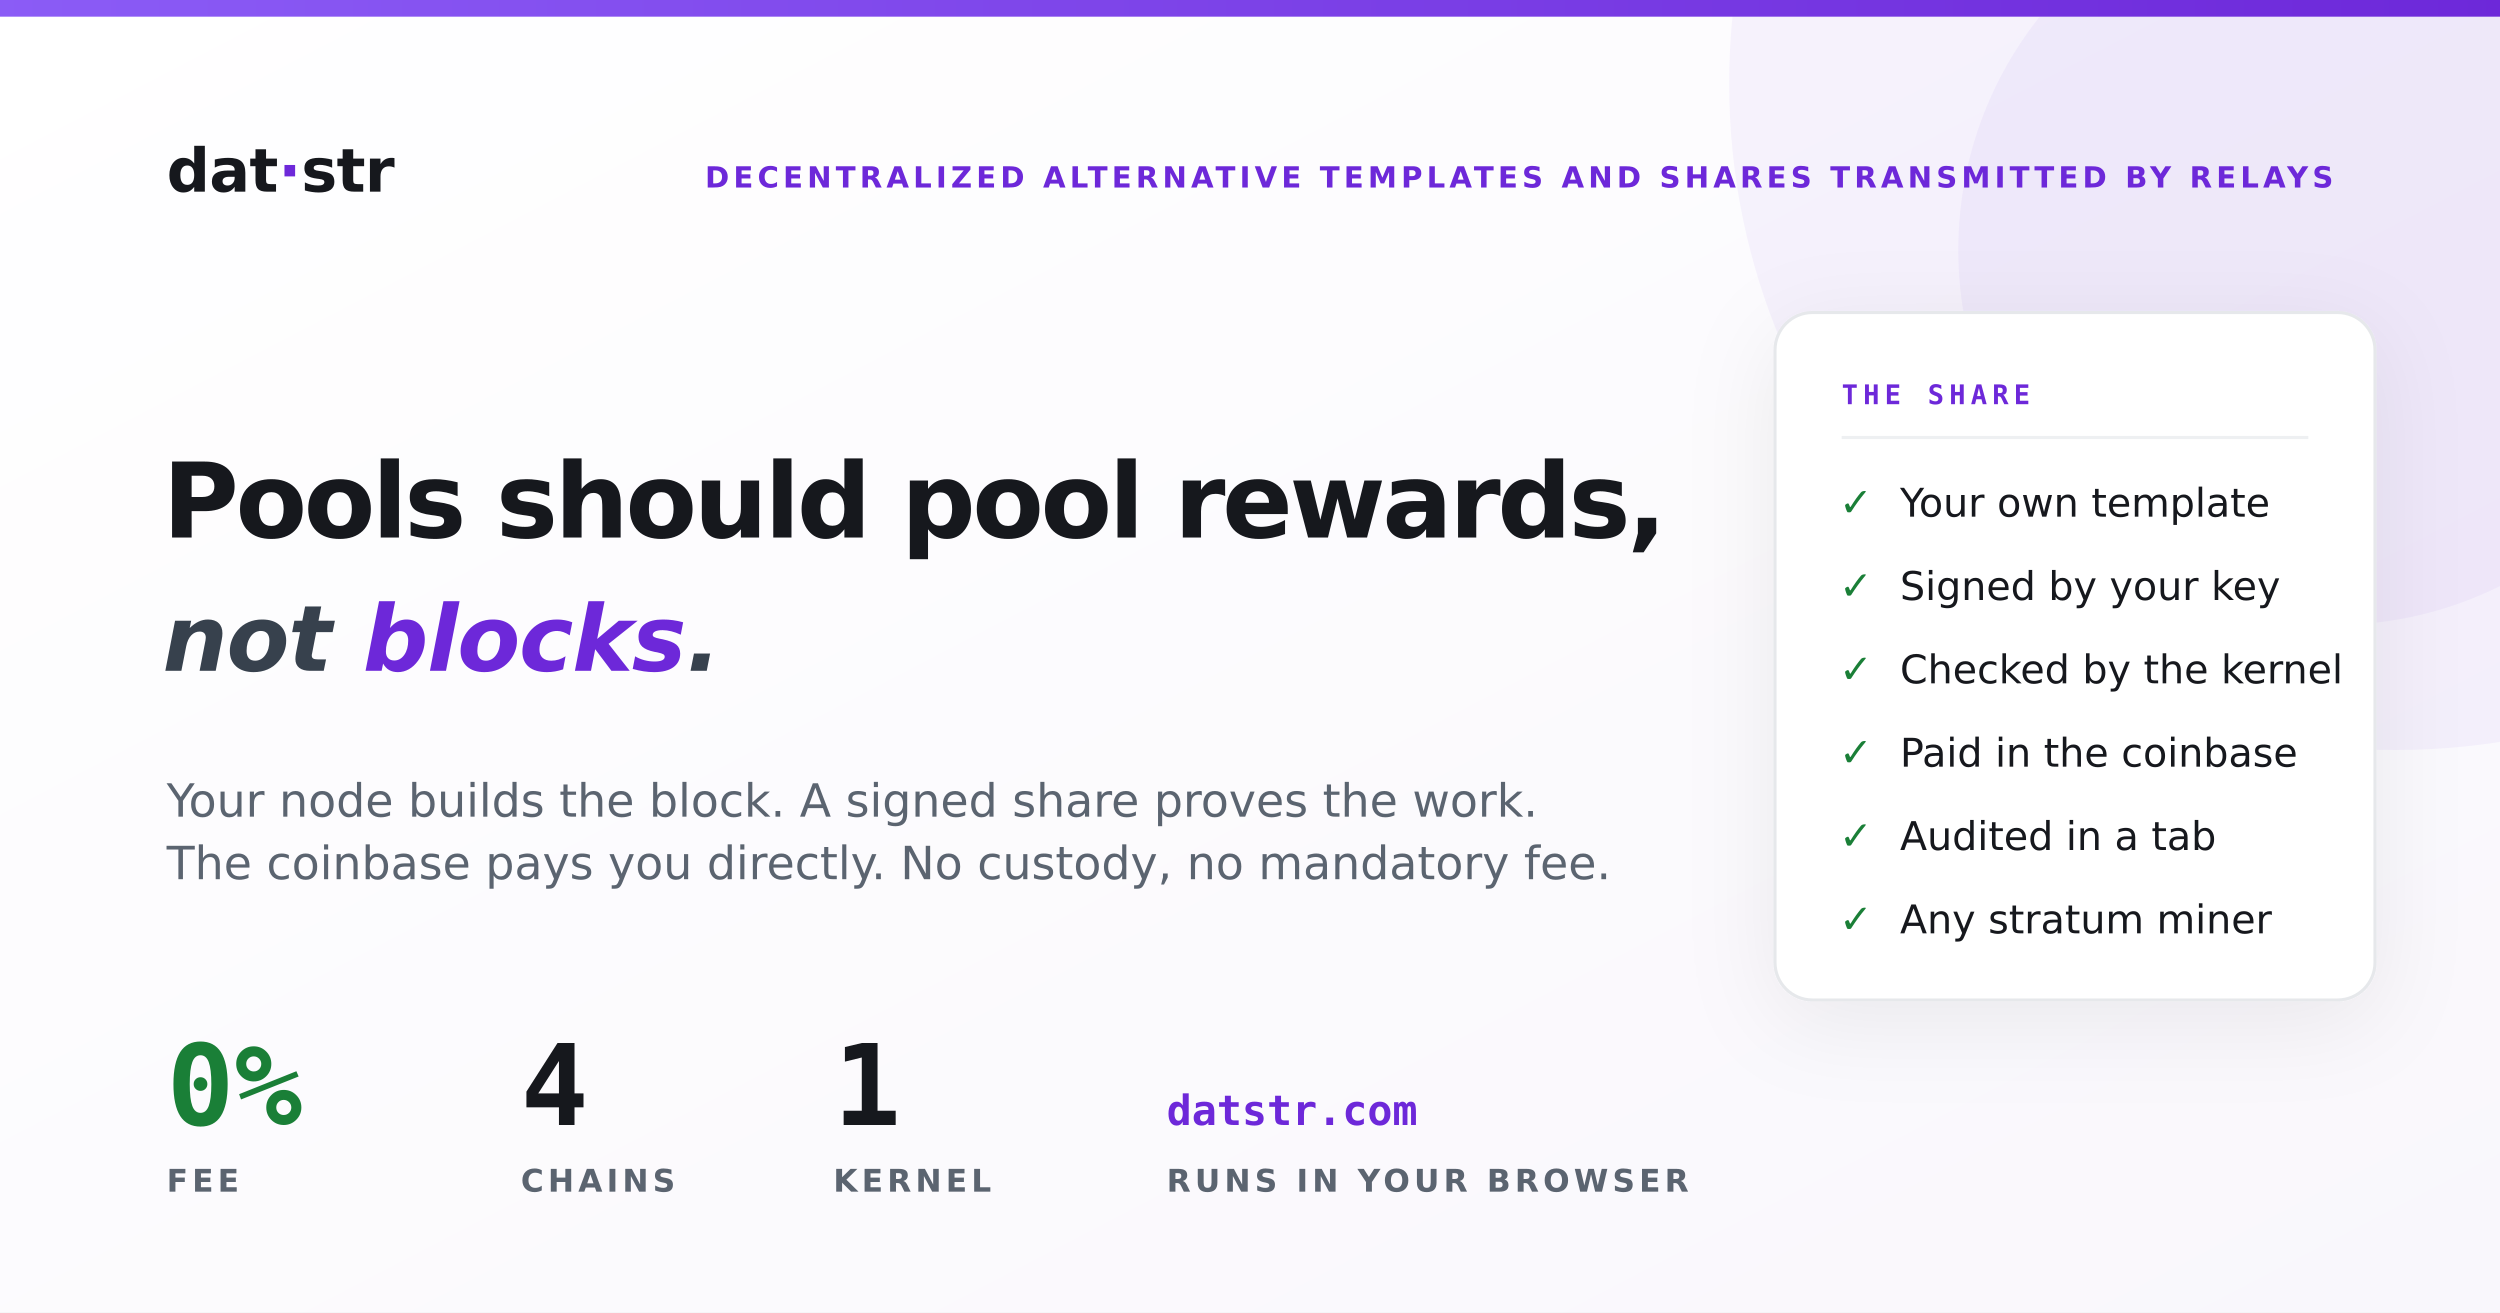
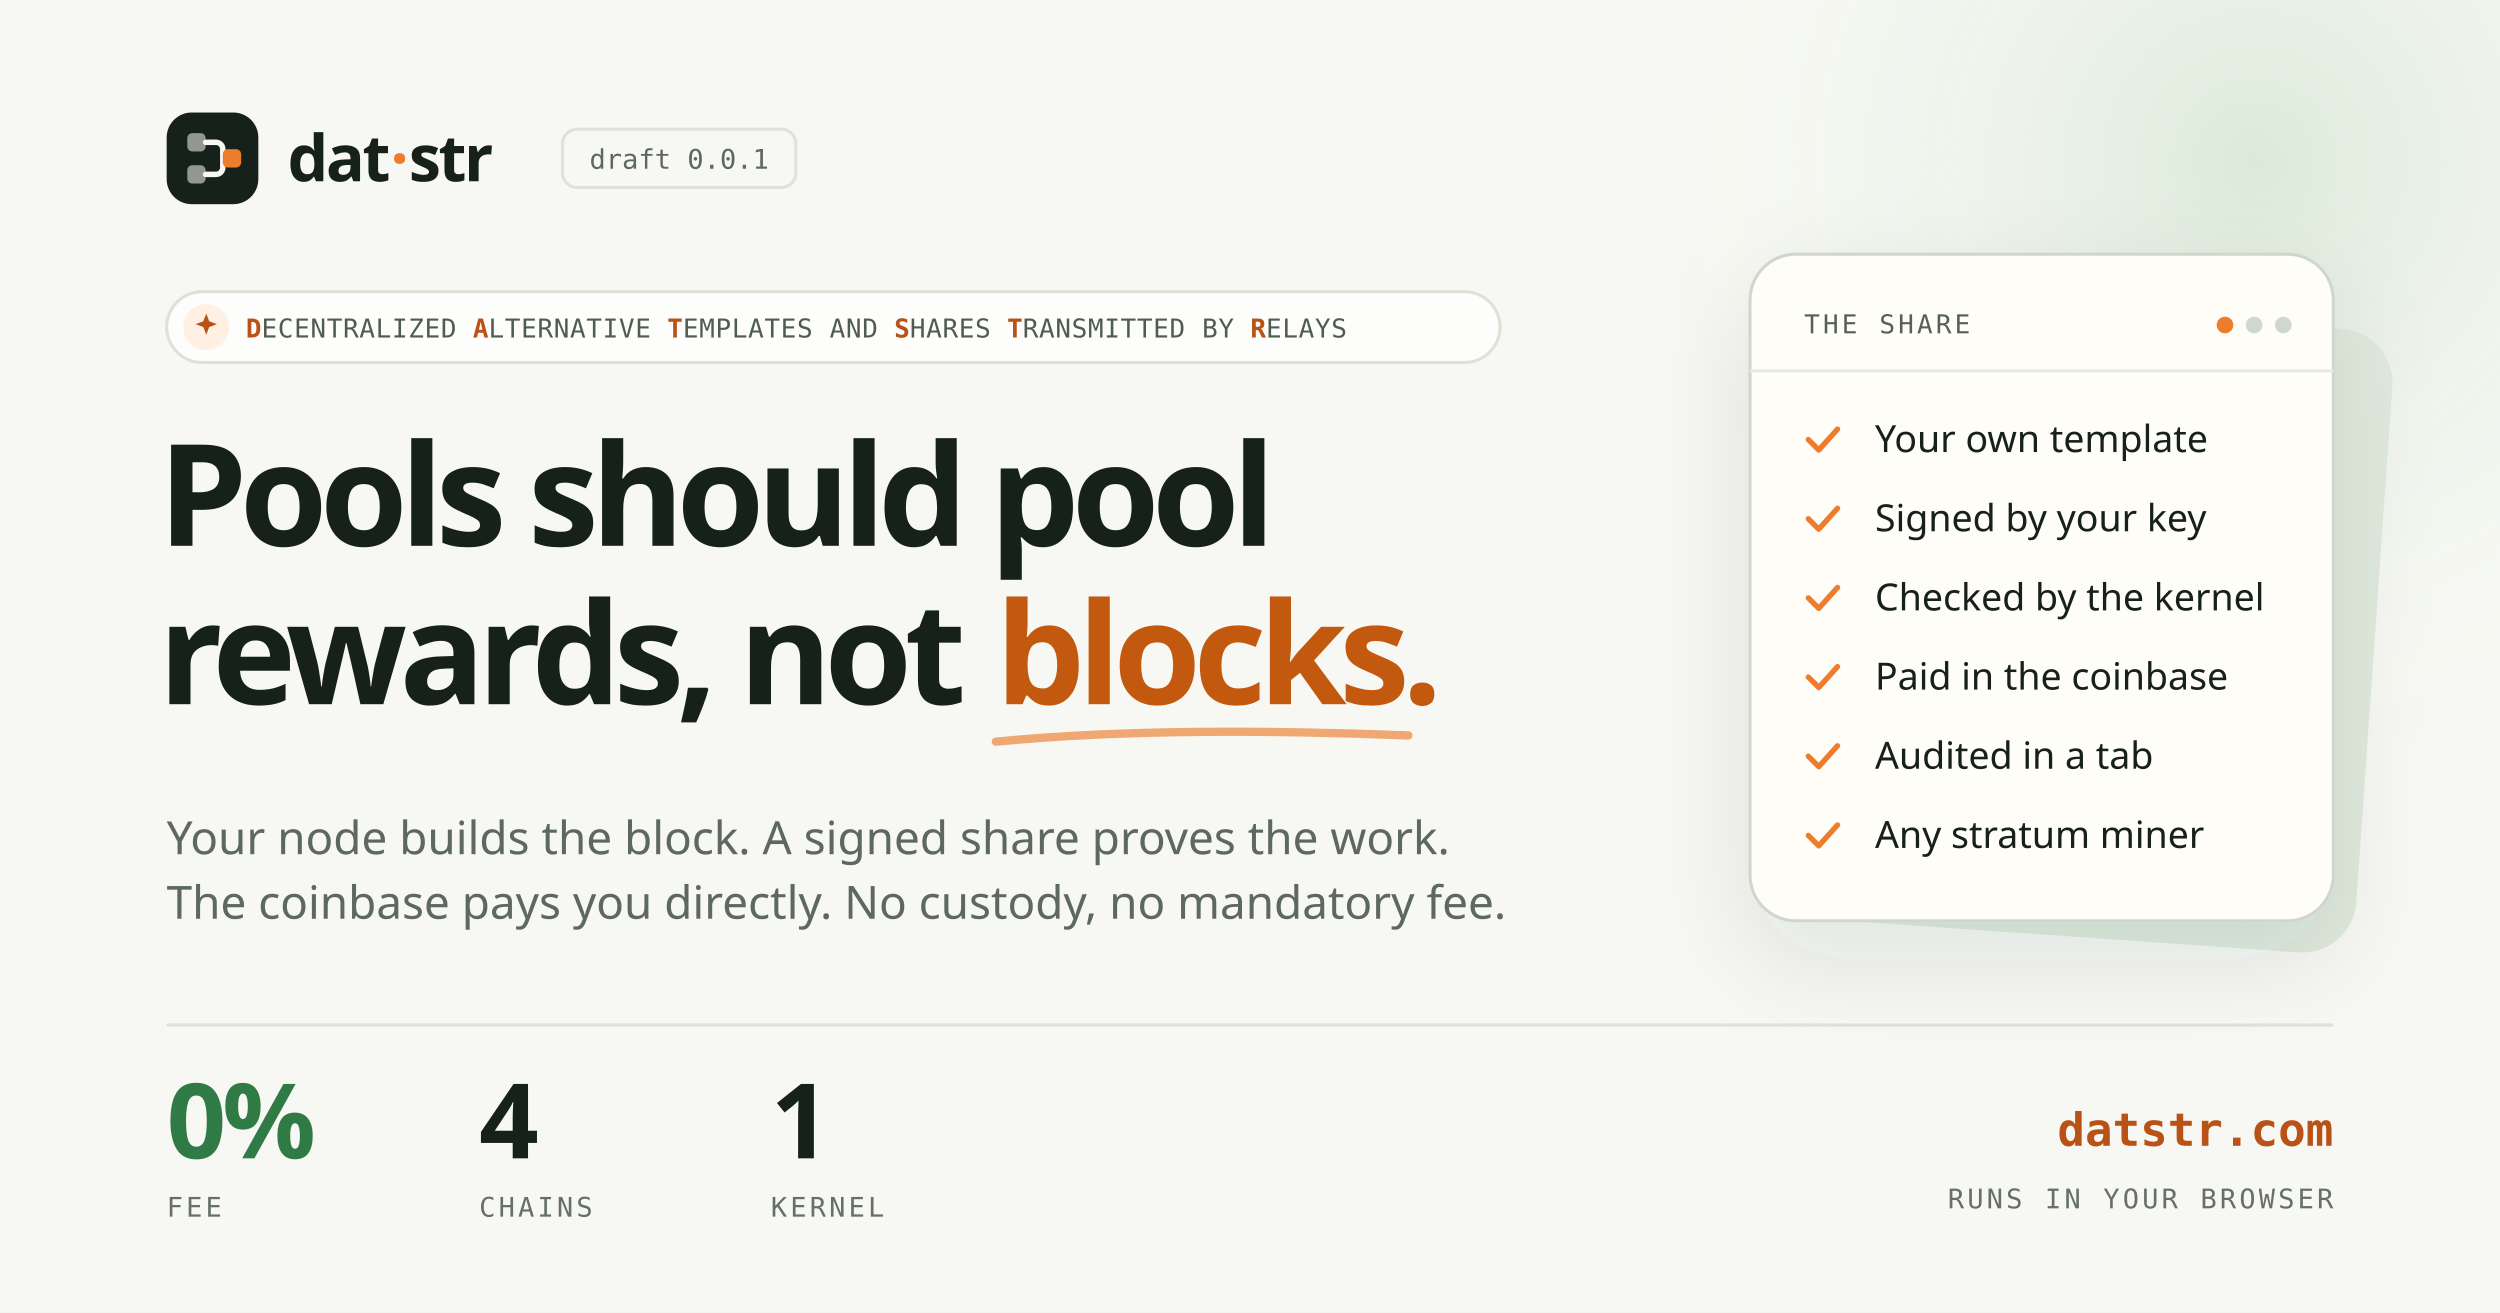
- <svg xmlns="http://www.w3.org/2000/svg" width="1200" height="630" viewBox="0 0 1200 630" font-family="DejaVu Sans, Arial, sans-serif">
+ <svg xmlns="http://www.w3.org/2000/svg" width="1200" height="630" viewBox="0 0 1200 630" font-family="Noto Sans, DejaVu Sans, Arial, sans-serif">
  <defs>
-     <linearGradient id="bg" x1="0" y1="0" x2="1" y2="1">
-       <stop offset="0" stop-color="#ffffff" />
-       <stop offset="1" stop-color="#f9f7fc" />
-     </linearGradient>
-     <linearGradient id="top" x1="0" y1="0" x2="1" y2="0">
-       <stop offset="0" stop-color="#8b5cf6" />
-       <stop offset="1" stop-color="#6d28d9" />
-     </linearGradient>
+     <radialGradient id="glow" cx="0.5" cy="0.5" r="0.5">
+       <stop offset="0" stop-color="#d2e5d1" stop-opacity="0.75" />
+       <stop offset="0.69" stop-color="#f7f8f3" stop-opacity="0" />
+     </radialGradient>
    <filter id="soft" x="-30%" y="-30%" width="160%" height="160%">
-       <feDropShadow dx="0" dy="10" stdDeviation="22" flood-color="#10121d" flood-opacity="0.07" />
+       <feDropShadow dx="0" dy="18" stdDeviation="24" flood-color="#243328" flood-opacity="0.10" />
    </filter>
  </defs>
-   <rect width="1200" height="630" fill="url(#bg)" />
-   <circle cx="1150" cy="40" r="320" fill="#6d28d9" opacity="0.05" />
-   <circle cx="1120" cy="120" r="180" fill="#6d28d9" opacity="0.05" />
-   <rect width="1200" height="8" fill="url(#top)" />
-   <text x="80" y="92" font-size="29" font-weight="700" fill="#16181d" letter-spacing="-0.3">dat<tspan fill="#6d28d9">·</tspan>str</text>
-   <text x="1120" y="90" text-anchor="end" font-size="14" font-weight="700" fill="#6d28d9" letter-spacing="2">DECENTRALIZED ALTERNATIVE TEMPLATES AND SHARES TRANSMITTED BY RELAYS</text>
-   <text x="78" y="258" font-size="50" font-weight="800" fill="#16181d" letter-spacing="-1.6">Pools should pool rewards,</text>
-   <text x="78" y="322" font-size="44" font-style="italic" font-weight="600" fill="#37414d" letter-spacing="-0.6">not <tspan fill="#6d28d9" font-weight="700">blocks</tspan>.</text>
-   <text x="80" y="392" font-size="22" fill="#5b6470">Your node builds the block. A signed share proves the work.</text>
-   <text x="80" y="422" font-size="22" fill="#5b6470">The coinbase pays you directly. No custody, no mandatory fee.</text>
+   <rect width="1200" height="630" fill="#f7f8f3" />
+   <circle cx="1080" cy="80" r="420" fill="url(#glow)" />
+   <g transform="translate(80 54)">
+     <rect width="44" height="44" rx="12" fill="#17211b" />
+     <g transform="scale(1.1)">
+       <rect x="9" y="9" width="8" height="8" rx="2.2" fill="#f7f8f3" opacity=".55" />
+       <rect x="9" y="23" width="8" height="8" rx="2.2" fill="#f7f8f3" opacity=".55" />
+       <path d="M17 13h4.5a3 3 0 0 1 3 3v8a3 3 0 0 1-3 3H17" fill="none" stroke="#f7f8f3" stroke-width="2.4" stroke-linecap="round" />
+       <rect x="24.5" y="16" width="8" height="8" rx="2.2" fill="#ed7c2c" />
+     </g>
+   </g>
+   <text x="138" y="87" font-size="31" font-weight="800" fill="#17211b" letter-spacing="-1.2">dat<tspan fill="#ed7c2c">·</tspan>str</text>
+   <rect x="270" y="62" width="112" height="28" rx="7" fill="none" stroke="#dde3da" stroke-width="1.5" />
+   <text x="326" y="81" text-anchor="middle" font-family="DejaVu Sans Mono, monospace" font-size="13" fill="#5d685f">draft 0.0.1</text>
+   <rect x="80" y="140" width="640" height="34" rx="17" fill="#ffffff" fill-opacity="0.7" stroke="#dbe3d7" stroke-width="1.5" />
+   <circle cx="99" cy="157" r="11" fill="#fff0e3" />
+   <path d="M99 150.5l1.4 3.7 3.7 1.4-3.7 1.4-1.4 3.7-1.4-3.7-3.7-1.4 3.7-1.4z" fill="#b95216" />
+   <text x="118" y="162" font-family="DejaVu Sans Mono, monospace" font-size="12.5" fill="#4f5d51" letter-spacing="0.3">
+     <tspan fill="#b95216" font-weight="700">D</tspan>ECENTRALIZED <tspan fill="#b95216" font-weight="700">A</tspan>LTERNATIVE <tspan fill="#b95216" font-weight="700">T</tspan>EMPLATES AND <tspan fill="#b95216" font-weight="700">S</tspan>HARES <tspan fill="#b95216" font-weight="700">T</tspan>RANSMITTED BY <tspan fill="#b95216" font-weight="700">R</tspan>ELAYS</text>
+   <text x="76" y="262" font-size="68" font-weight="700" fill="#17211b" letter-spacing="-3.6">Pools should pool</text>
+   <text x="76" y="338" font-size="68" font-weight="700" fill="#17211b" letter-spacing="-3.6">rewards, not <tspan fill="#c2590f">blocks.</tspan>
+   </text>
+   <path d="M478 356C540 350 610 350.5 676 353" fill="none" stroke="#ed7c2c" stroke-width="4" stroke-linecap="round" opacity=".65" />
+   <text x="80" y="410" font-size="22" fill="#5d685f">Your node builds the block. A signed share proves the work.</text>
+   <text x="80" y="441" font-size="22" fill="#5d685f">The coinbase pays you directly. No custody, no mandatory fee.</text>
+   <line x1="80" y1="492" x2="1120" y2="492" stroke="#dde3da" stroke-width="1.5" />
  <g>
-     <text x="80" y="540" font-family="DejaVu Sans Mono, monospace" font-size="54" font-weight="700" fill="#1a7f37">0%</text>
-     <text x="80" y="572" font-size="15" font-weight="700" fill="#5b6470" letter-spacing="2">FEE</text>
-     <text x="250" y="540" font-family="DejaVu Sans Mono, monospace" font-size="54" font-weight="700" fill="#16181d">4</text>
-     <text x="250" y="572" font-size="15" font-weight="700" fill="#5b6470" letter-spacing="2">CHAINS</text>
-     <text x="400" y="540" font-family="DejaVu Sans Mono, monospace" font-size="54" font-weight="700" fill="#16181d">1</text>
-     <text x="400" y="572" font-size="15" font-weight="700" fill="#5b6470" letter-spacing="2">KERNEL</text>
-     <text x="560" y="540" font-family="DejaVu Sans Mono, monospace" font-size="20" font-weight="700" fill="#6d28d9">datstr.com</text>
-     <text x="560" y="572" font-size="15" font-weight="700" fill="#5b6470" letter-spacing="2">RUNS IN YOUR BROWSER</text>
+     <text x="80" y="556" font-size="50" font-weight="700" fill="#2f7a45" letter-spacing="-2">0%</text>
+     <text x="80" y="584" font-family="DejaVu Sans Mono, monospace" font-size="13" fill="#667066" letter-spacing="1.5">FEE</text>
+     <text x="230" y="556" font-size="50" font-weight="700" fill="#17211b" letter-spacing="-2">4</text>
+     <text x="230" y="584" font-family="DejaVu Sans Mono, monospace" font-size="13" fill="#667066" letter-spacing="1.5">CHAINS</text>
+     <text x="370" y="556" font-size="50" font-weight="700" fill="#17211b" letter-spacing="-2">1</text>
+     <text x="370" y="584" font-family="DejaVu Sans Mono, monospace" font-size="13" fill="#667066" letter-spacing="1.5">KERNEL</text>
+     <text x="1120" y="550" text-anchor="end" font-family="DejaVu Sans Mono, monospace" font-size="22" font-weight="700" fill="#b95216">datstr.com</text>
+     <text x="1120" y="580" text-anchor="end" font-family="DejaVu Sans Mono, monospace" font-size="13" fill="#667066" letter-spacing="1.5">RUNS IN YOUR BROWSER</text>
  </g>
+   <rect x="872" y="150" width="268" height="300" rx="26" fill="#dfe9dc" transform="rotate(4 1006 300)" />
  <g filter="url(#soft)">
-     <rect x="852" y="150" width="288" height="330" rx="18" fill="#ffffff" stroke="#e6e8eb" stroke-width="1.5" />
+     <rect x="840" y="122" width="280" height="320" rx="22" fill="#fffdf8" stroke="#cfd7cb" stroke-width="1.5" />
  </g>
-   <text x="884" y="194" font-family="DejaVu Sans Mono, monospace" font-size="13" font-weight="700" fill="#6d28d9" letter-spacing="2.5">THE SHARE</text>
-   <line x1="884" y1="210" x2="1108" y2="210" stroke="#eef0f2" stroke-width="1.5" />
-   <g font-size="19" fill="#16181d">
-     <text x="912" y="248">Your own template</text>
-     <text x="912" y="288">Signed by your key</text>
-     <text x="912" y="328">Checked by the kernel</text>
-     <text x="912" y="368">Paid in the coinbase</text>
-     <text x="912" y="408">Audited in a tab</text>
-     <text x="912" y="448">Any stratum miner</text>
+   <text x="866" y="160" font-family="DejaVu Sans Mono, monospace" font-size="12.5" fill="#566156" letter-spacing="1.5">THE SHARE</text>
+   <circle cx="1068" cy="156" r="4" fill="#ed7c2c" />
+   <circle cx="1082" cy="156" r="4" fill="#cfd8cb" />
+   <circle cx="1096" cy="156" r="4" fill="#cfd8cb" />
+   <line x1="840" y1="178" x2="1120" y2="178" stroke="#e6ebe2" stroke-width="1.5" />
+   <g font-size="18" fill="#17211b">
+     <text x="900" y="217">Your own template</text>
+     <text x="900" y="255">Signed by your key</text>
+     <text x="900" y="293">Checked by the kernel</text>
+     <text x="900" y="331">Paid in the coinbase</text>
+     <text x="900" y="369">Audited in a tab</text>
+     <text x="900" y="407">Any stratum miner</text>
  </g>
-   <g font-family="DejaVu Sans Mono, monospace" font-size="22" font-weight="700" fill="#1a7f37">
-     <text x="884" y="248">✓</text>
-     <text x="884" y="288">✓</text>
-     <text x="884" y="328">✓</text>
-     <text x="884" y="368">✓</text>
-     <text x="884" y="408">✓</text>
-     <text x="884" y="448">✓</text>
+   <g fill="none" stroke="#ed7c2c" stroke-width="2.6" stroke-linecap="round" stroke-linejoin="round">
+     <path d="M868 211l5 5 9-10" />
+     <path d="M868 249l5 5 9-10" />
+     <path d="M868 287l5 5 9-10" />
+     <path d="M868 325l5 5 9-10" />
+     <path d="M868 363l5 5 9-10" />
+     <path d="M868 401l5 5 9-10" />
  </g>
</svg>
